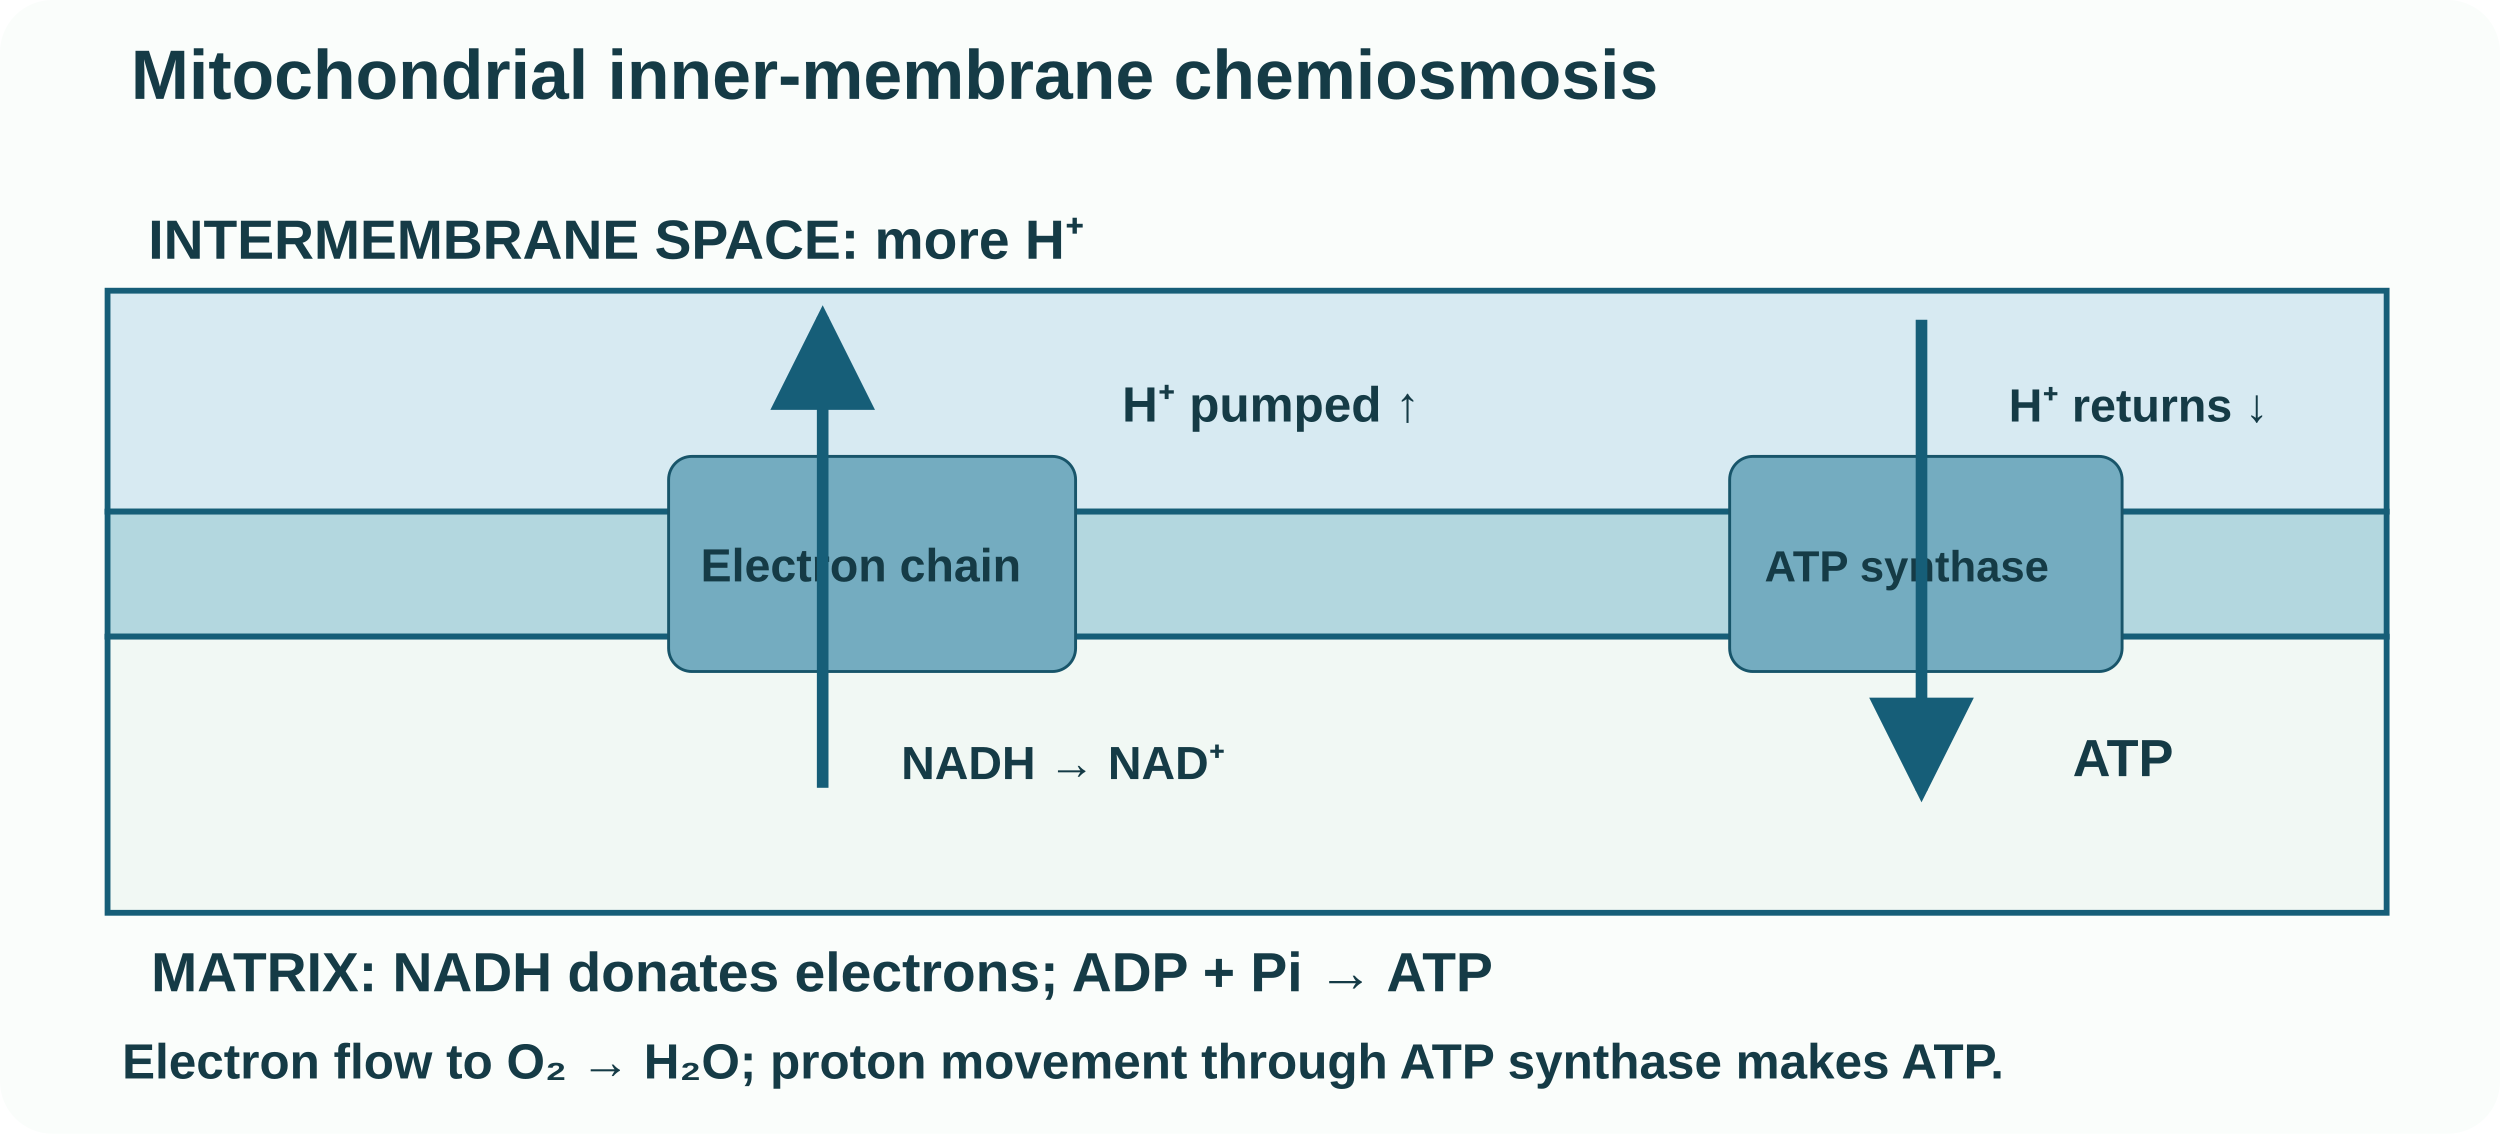
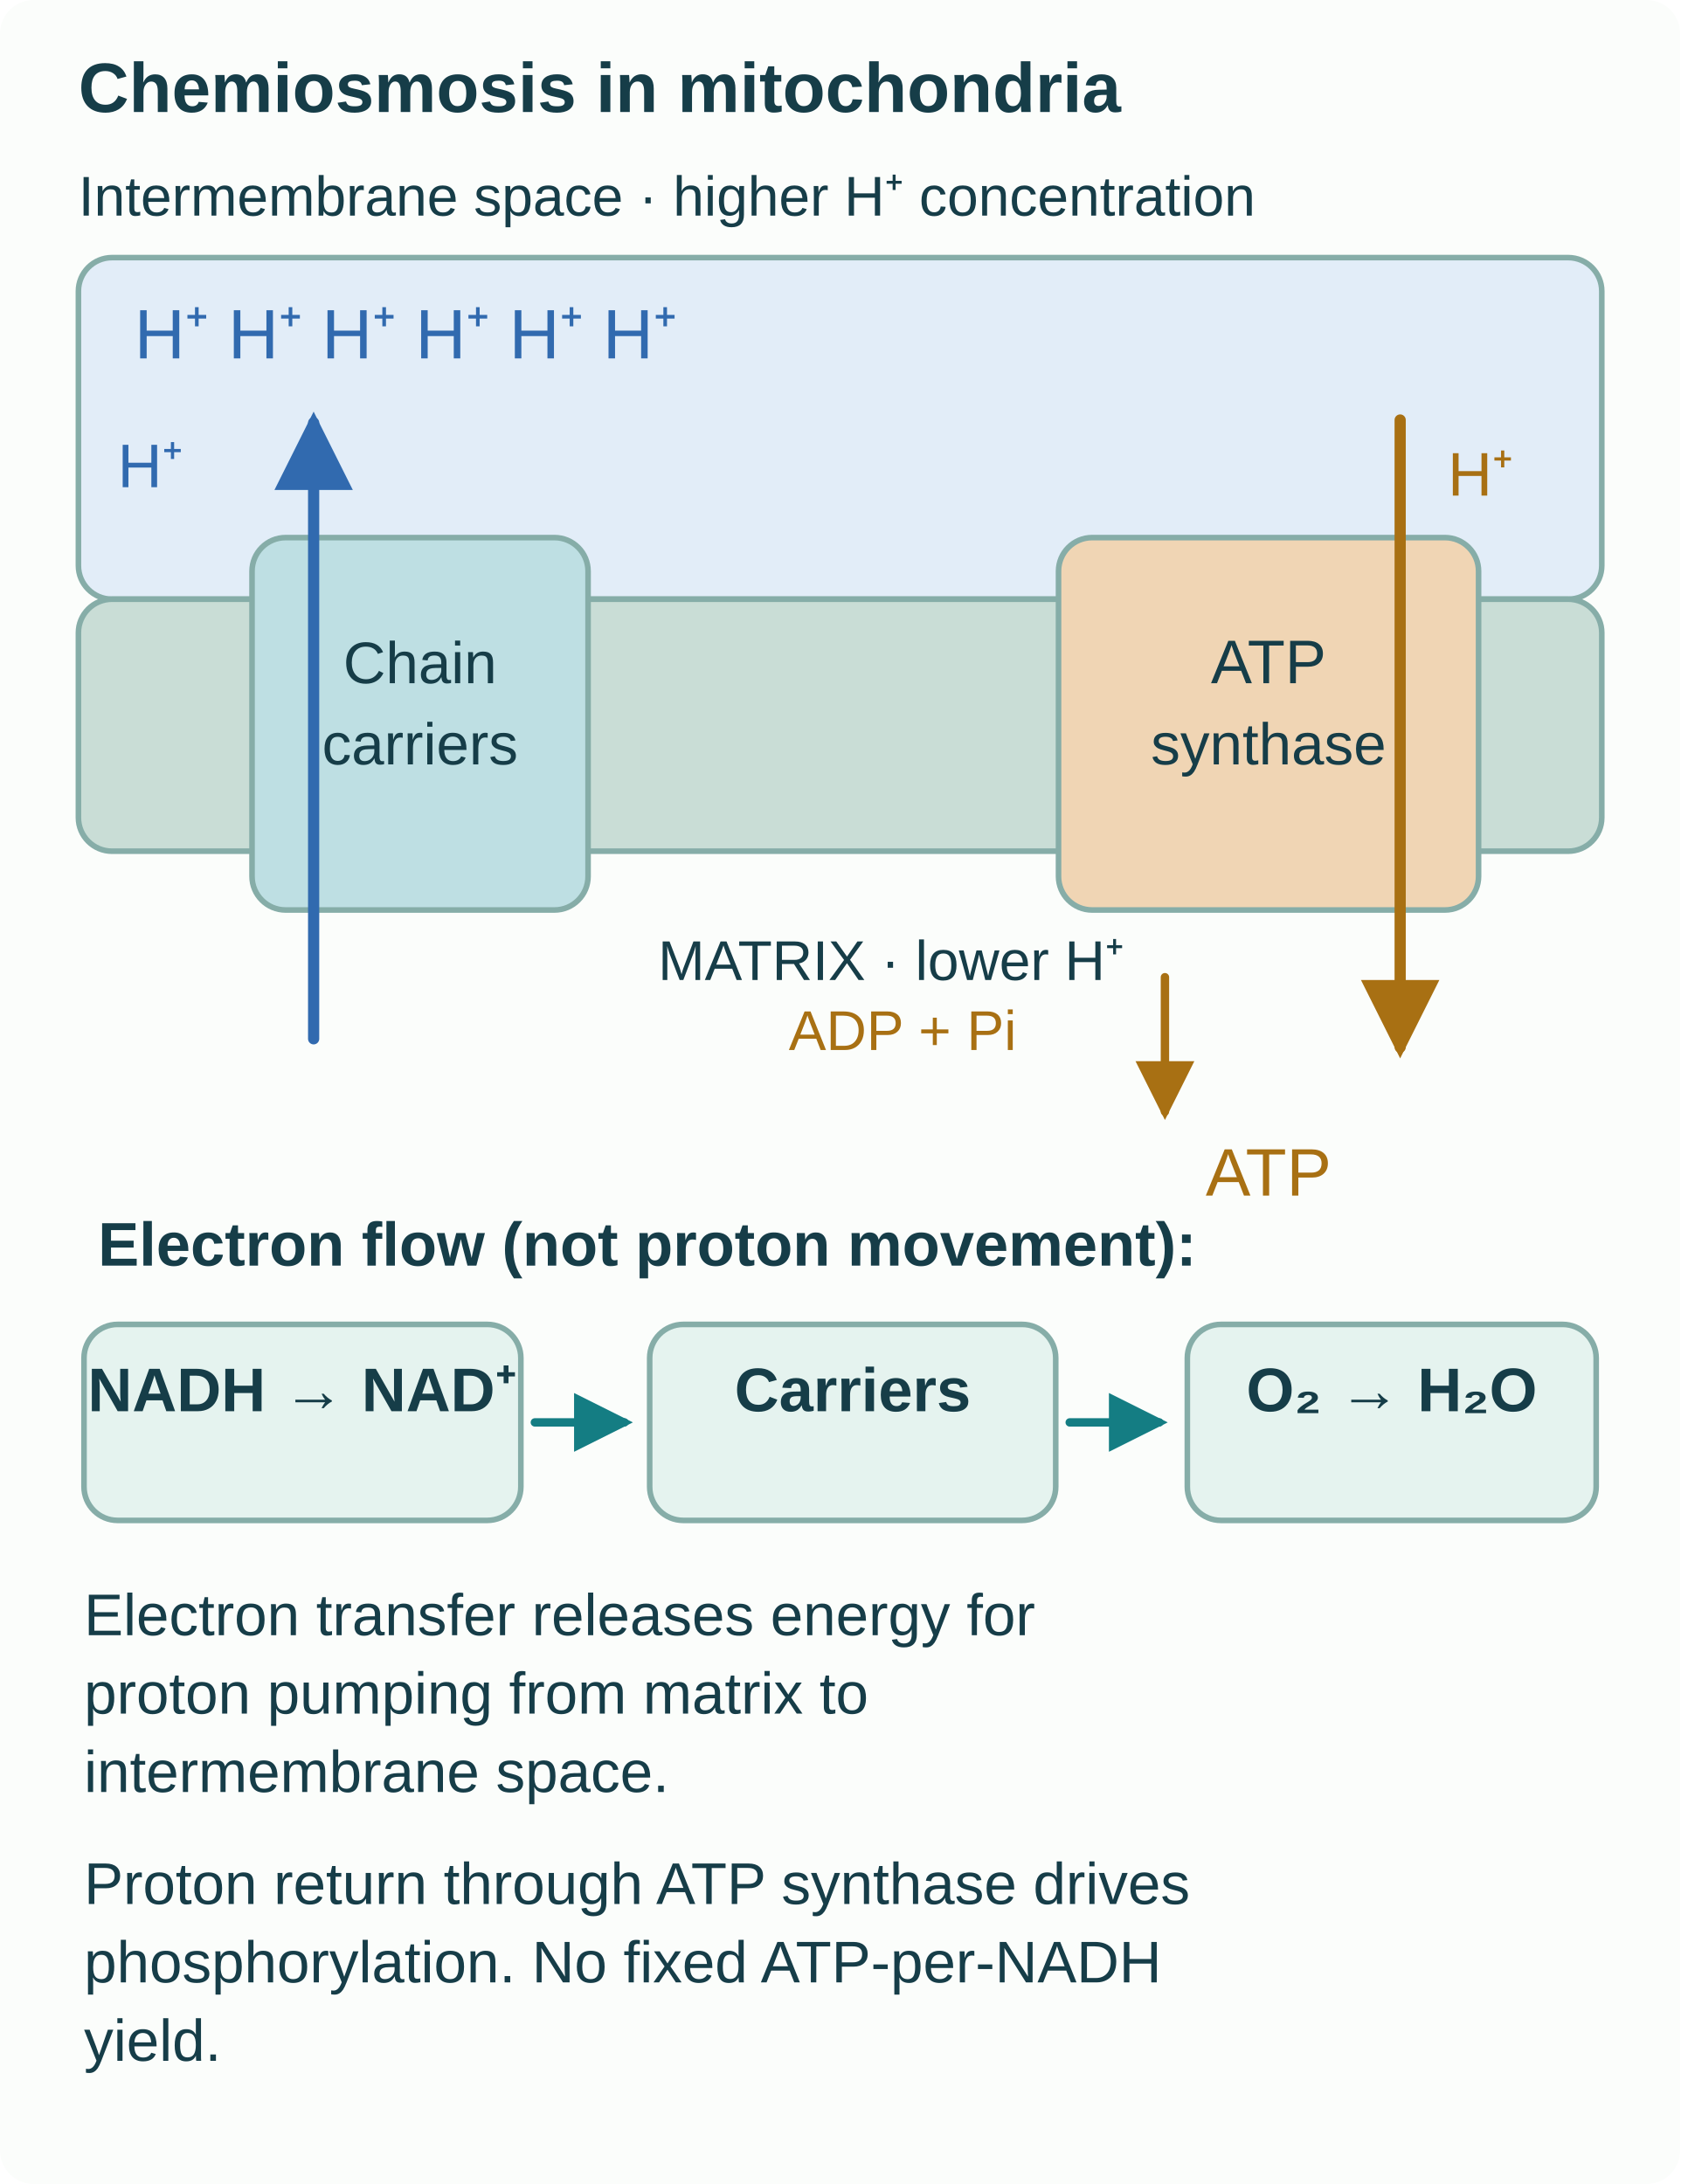
- <svg xmlns="http://www.w3.org/2000/svg" viewBox="0 0 860 390" role="img" aria-labelledby="t d">
+ <svg xmlns="http://www.w3.org/2000/svg" viewBox="0 0 600 780" role="img" aria-labelledby="title desc">
  <defs>
-     <marker id="arrow" markerWidth="9" markerHeight="9" refX="8" refY="4.5" orient="auto">
-       <path d="M0 0 L9 4.5 L0 9z" fill="#165e78" />
+     <marker id="147d83" markerWidth="7" markerHeight="7" refX="6" refY="3.5" orient="auto">
+       <path d="M0 0L7 3.5L0 7Z" fill="#147d83" />
+     </marker>
+     <marker id="316aaf" markerWidth="7" markerHeight="7" refX="6" refY="3.5" orient="auto">
+       <path d="M0 0L7 3.5L0 7Z" fill="#316aaf" />
+     </marker>
+     <marker id="b84c6f" markerWidth="7" markerHeight="7" refX="6" refY="3.5" orient="auto">
+       <path d="M0 0L7 3.5L0 7Z" fill="#b84c6f" />
+     </marker>
+     <marker id="a87013" markerWidth="7" markerHeight="7" refX="6" refY="3.5" orient="auto">
+       <path d="M0 0L7 3.5L0 7Z" fill="#a87013" />
+     </marker>
+     <marker id="4c8759" markerWidth="7" markerHeight="7" refX="6" refY="3.5" orient="auto">
+       <path d="M0 0L7 3.5L0 7Z" fill="#4c8759" />
    </marker>
  </defs>
-   <rect width="860" height="390" rx="18" fill="#fafdfb" />
-   <g font-family="Arial, sans-serif" fill="#153b46">
-     <rect x="37" y="100" width="784" height="76" fill="#d7eaf2" stroke="#165e78" stroke-width="2" />
-     <rect x="37" y="176" width="784" height="43" fill="#b3d7df" stroke="#165e78" stroke-width="2" />
-     <rect x="37" y="219" width="784" height="95" fill="#f1f8f4" stroke="#165e78" stroke-width="2" />
-     <text x="45" y="34" font-size="24" font-weight="600">Mitochondrial inner-membrane chemiosmosis</text>
-     <text x="51" y="89" font-size="19" font-weight="600">INTERMEMBRANE SPACE: more H⁺</text>
-     <text x="52" y="341" font-size="19" font-weight="600">MATRIX: NADH donates electrons; ADP + Pi → ATP</text>
-     <rect x="230" y="157" width="140" height="74" rx="8" fill="#74acc0" stroke="#18556a" />
-     <rect x="595" y="157" width="135" height="74" rx="8" fill="#74acc0" stroke="#18556a" />
-     <text x="241" y="200" font-size="16" font-weight="600">Electron chain</text>
-     <text x="607" y="200" font-size="15" font-weight="600">ATP synthase</text>
-     <path d="M283 271 L283 109" stroke="#165e78" stroke-width="4" fill="none" marker-end="url(#arrow)" />
-     <path d="M661 110 L661 272" stroke="#165e78" stroke-width="4" fill="none" marker-end="url(#arrow)" />
-     <text x="310" y="268" font-size="16" font-weight="600">NADH → NAD⁺</text>
-     <text x="713" y="267" font-size="18" font-weight="600">ATP</text>
-     <text x="386" y="145" font-size="17" font-weight="600">H⁺ pumped ↑</text>
-     <text x="691" y="145" font-size="16" font-weight="600">H⁺ returns ↓</text>
-     <text x="42" y="371" font-size="17" font-weight="600">Electron flow to O₂ → H₂O; proton movement through ATP synthase makes ATP.</text>
+   <rect width="600" height="780" rx="12" fill="#fbfdfb" />
+   <g font-family="Arial, sans-serif">
+     <text x="28" y="40" font-size="25" fill="#163d48" text-anchor="start" font-weight="700">Chemiosmosis in mitochondria</text>
+     <text x="28" y="77" font-size="20" fill="#163d48" text-anchor="start" font-weight="400">Intermembrane space · higher H⁺ concentration</text>
+     <rect x="28" y="92" width="544" height="122" rx="12" fill="#e2edf8" stroke="#86ada8" stroke-width="2" />
+     <text x="48" y="128" font-size="25" fill="#316aaf" text-anchor="start" font-weight="400">H⁺   H⁺   H⁺   H⁺   H⁺   H⁺</text>
+     <rect x="28" y="214" width="544" height="90" rx="12" fill="#c9ddd6" stroke="#86ada8" stroke-width="2" />
+     <text x="235" y="350" font-size="20" fill="#163d48" text-anchor="start" font-weight="400">MATRIX · lower H⁺</text>
+     <rect x="90" y="192" width="120" height="133" rx="12" fill="#bedfe3" stroke="#86ada8" stroke-width="2" />
+     <text x="150" y="244" font-size="21" fill="#163d48" text-anchor="middle" font-weight="400">Chain</text>
+     <text x="150" y="273" font-size="21" fill="#163d48" text-anchor="middle" font-weight="400">carriers</text>
+     <path d="M112 371V151" fill="none" stroke="#316aaf" stroke-width="4" stroke-linecap="round" stroke-linejoin="round" marker-end="url(#316aaf)" />
+     <text x="42" y="174" font-size="22" fill="#316aaf" text-anchor="start" font-weight="400">H⁺</text>
+     <rect x="378" y="192" width="150" height="133" rx="12" fill="#f0d5b4" stroke="#86ada8" stroke-width="2" />
+     <text x="453" y="244" font-size="22" fill="#163d48" text-anchor="middle" font-weight="400">ATP</text>
+     <text x="453" y="273" font-size="21" fill="#163d48" text-anchor="middle" font-weight="400">synthase</text>
+     <path d="M500 150V374" fill="none" stroke="#a87013" stroke-width="4" stroke-linecap="round" stroke-linejoin="round" marker-end="url(#a87013)" />
+     <text x="517" y="177" font-size="22" fill="#a87013" text-anchor="start" font-weight="400">H⁺</text>
+     <path d="M416 349V397" fill="none" stroke="#a87013" stroke-width="3" stroke-linecap="round" stroke-linejoin="round" marker-end="url(#a87013)" />
+     <text x="453" y="427" font-size="24" fill="#a87013" text-anchor="middle" font-weight="400">ATP</text>
+     <text x="363" y="375" font-size="20" fill="#a87013" text-anchor="end" font-weight="400">ADP + Pi</text>
+     <text x="35" y="452" font-size="22" fill="#163d48" text-anchor="start" font-weight="600">Electron flow (not proton movement):</text>
+     <rect x="30" y="473" width="156" height="70" rx="12" fill="#e5f3ef" stroke="#86ada8" stroke-width="2" />
+     <text x="108.0" y="504" font-size="22" fill="#163d48" text-anchor="middle" font-weight="600">NADH → NAD⁺</text>
+     <path d="M191 508H223" fill="none" stroke="#147d83" stroke-width="3" stroke-linecap="round" stroke-linejoin="round" marker-end="url(#147d83)" />
+     <rect x="232" y="473" width="145" height="70" rx="12" fill="#e5f3ef" stroke="#86ada8" stroke-width="2" />
+     <text x="304.5" y="504" font-size="22" fill="#163d48" text-anchor="middle" font-weight="600">Carriers</text>
+     <path d="M382 508H414" fill="none" stroke="#147d83" stroke-width="3" stroke-linecap="round" stroke-linejoin="round" marker-end="url(#147d83)" />
+     <rect x="424" y="473" width="146" height="70" rx="12" fill="#e5f3ef" stroke="#86ada8" stroke-width="2" />
+     <text x="497.0" y="504" font-size="22" fill="#163d48" text-anchor="middle" font-weight="600">O₂ → H₂O</text>
+     <text x="30" y="584" font-size="21" fill="#163d48" text-anchor="start" font-weight="400">Electron transfer releases energy for</text>
+     <text x="30" y="612" font-size="21" fill="#163d48" text-anchor="start" font-weight="400">proton pumping from matrix to</text>
+     <text x="30" y="640" font-size="21" fill="#163d48" text-anchor="start" font-weight="400">intermembrane space.</text>
+     <text x="30" y="680" font-size="21" fill="#163d48" text-anchor="start" font-weight="400">Proton return through ATP synthase drives</text>
+     <text x="30" y="708" font-size="21" fill="#163d48" text-anchor="start" font-weight="400">phosphorylation. No fixed ATP-per-NADH</text>
+     <text x="30" y="736" font-size="21" fill="#163d48" text-anchor="start" font-weight="400">yield.</text>
  </g>
</svg>
